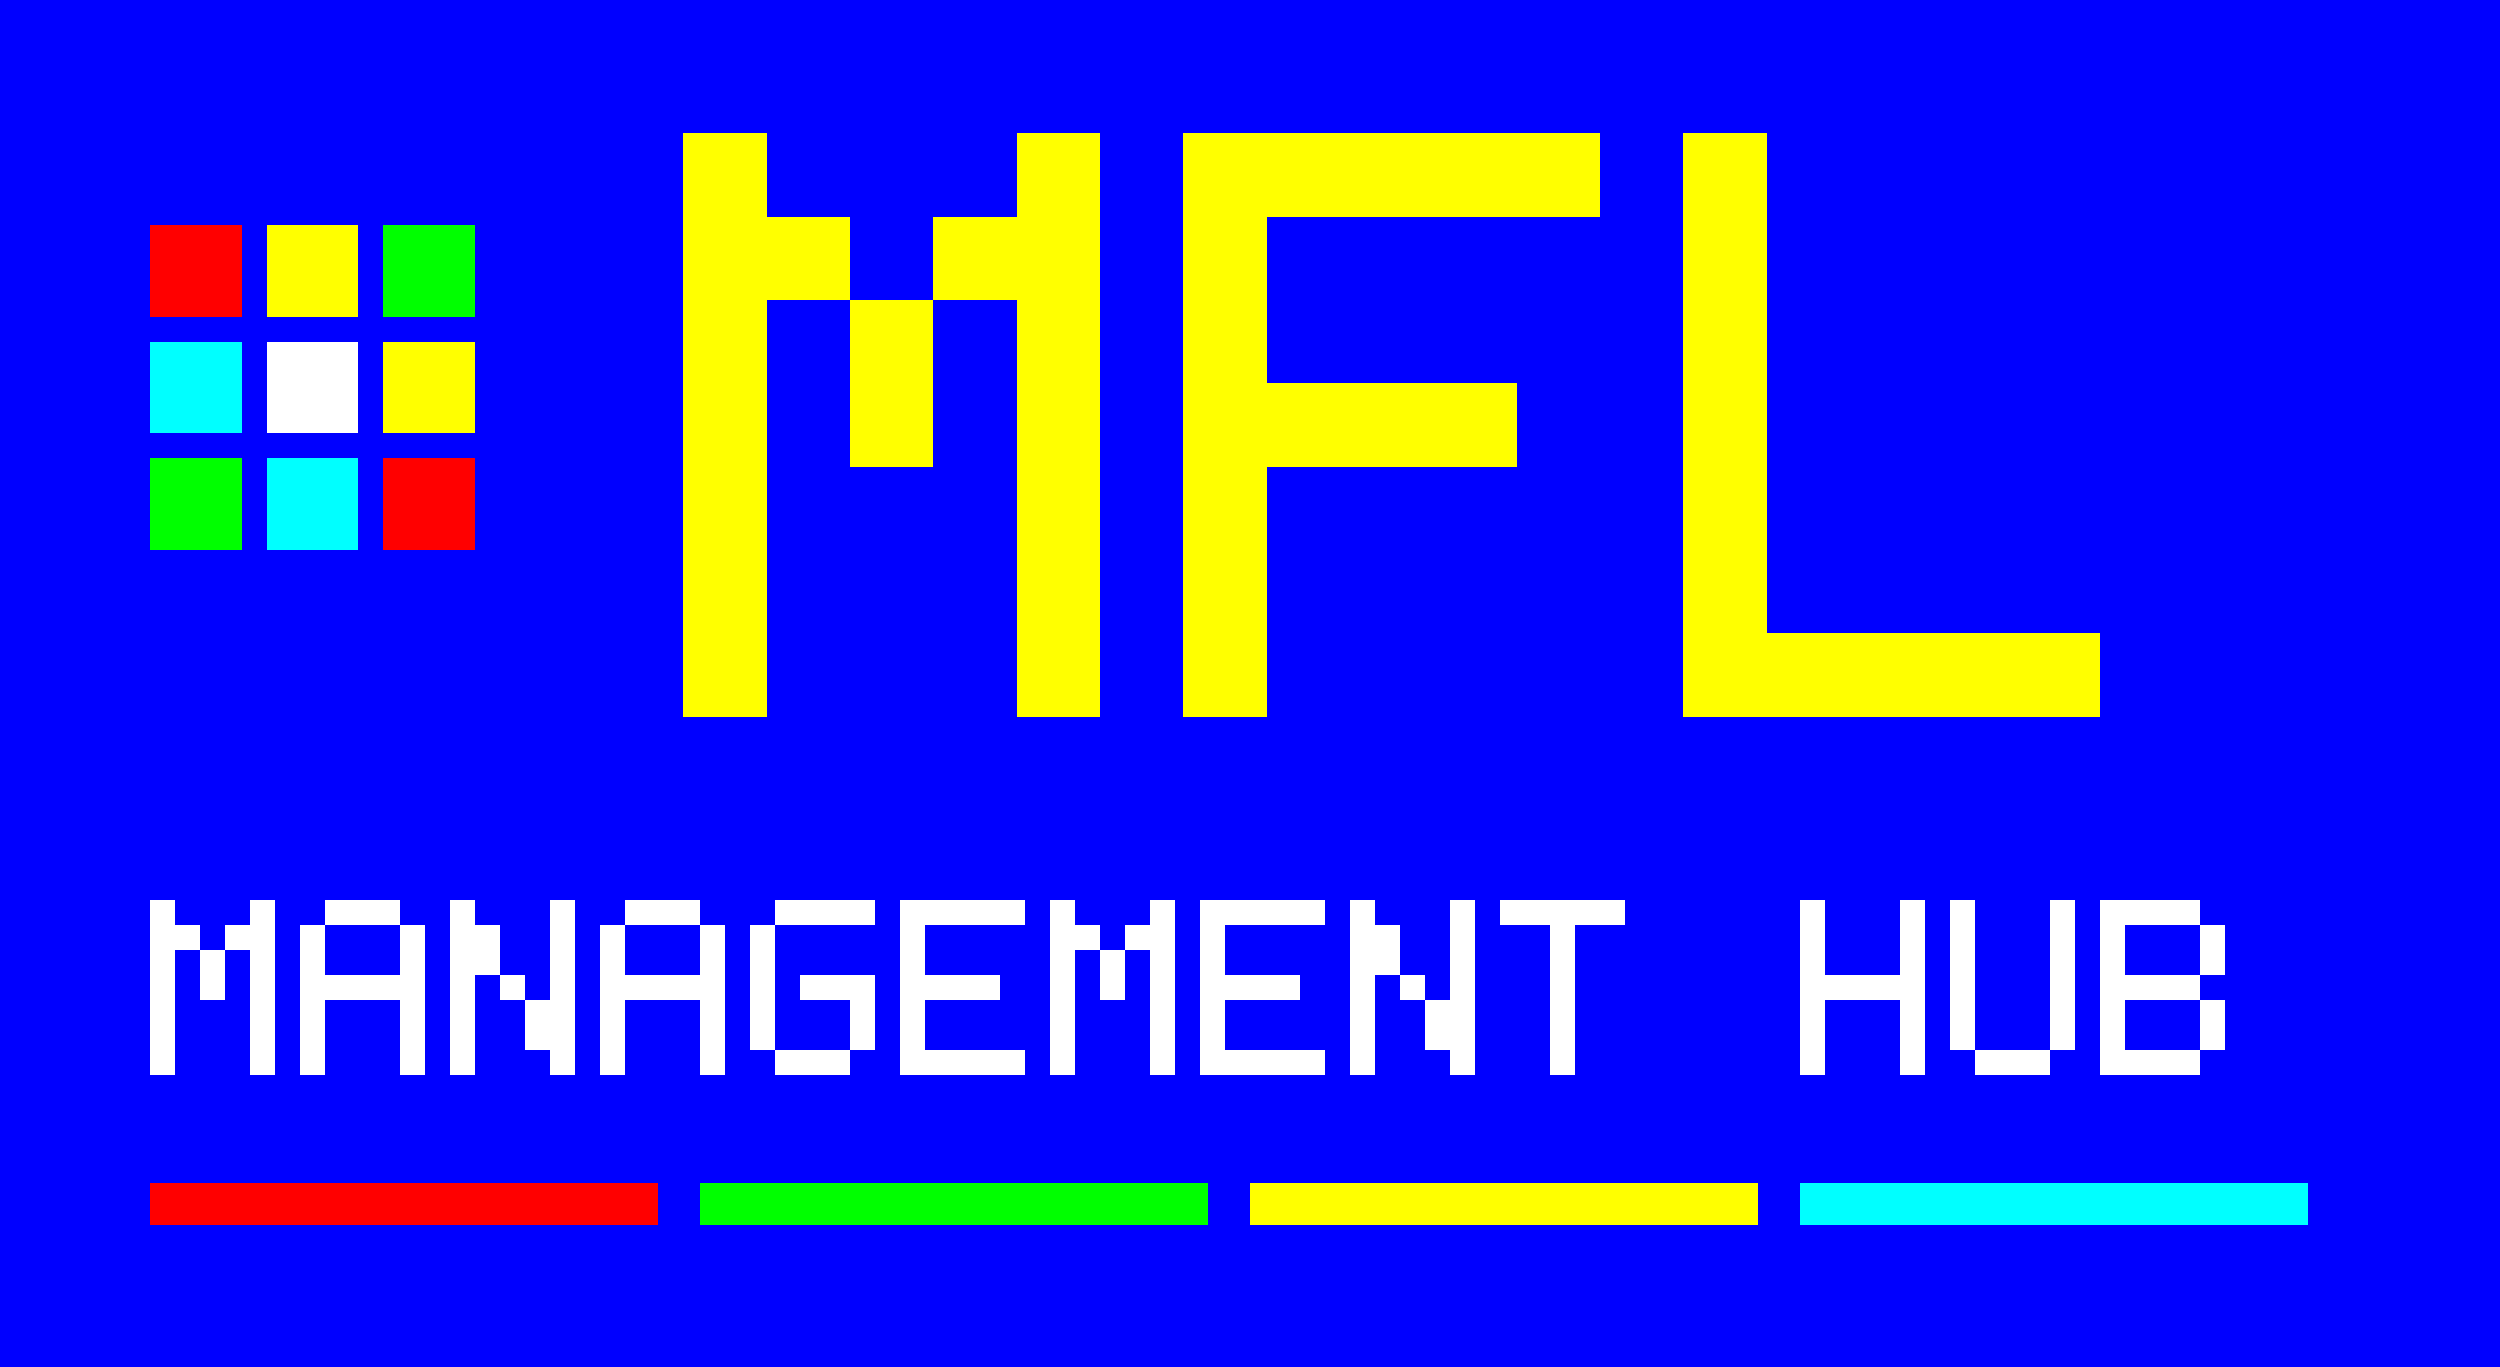
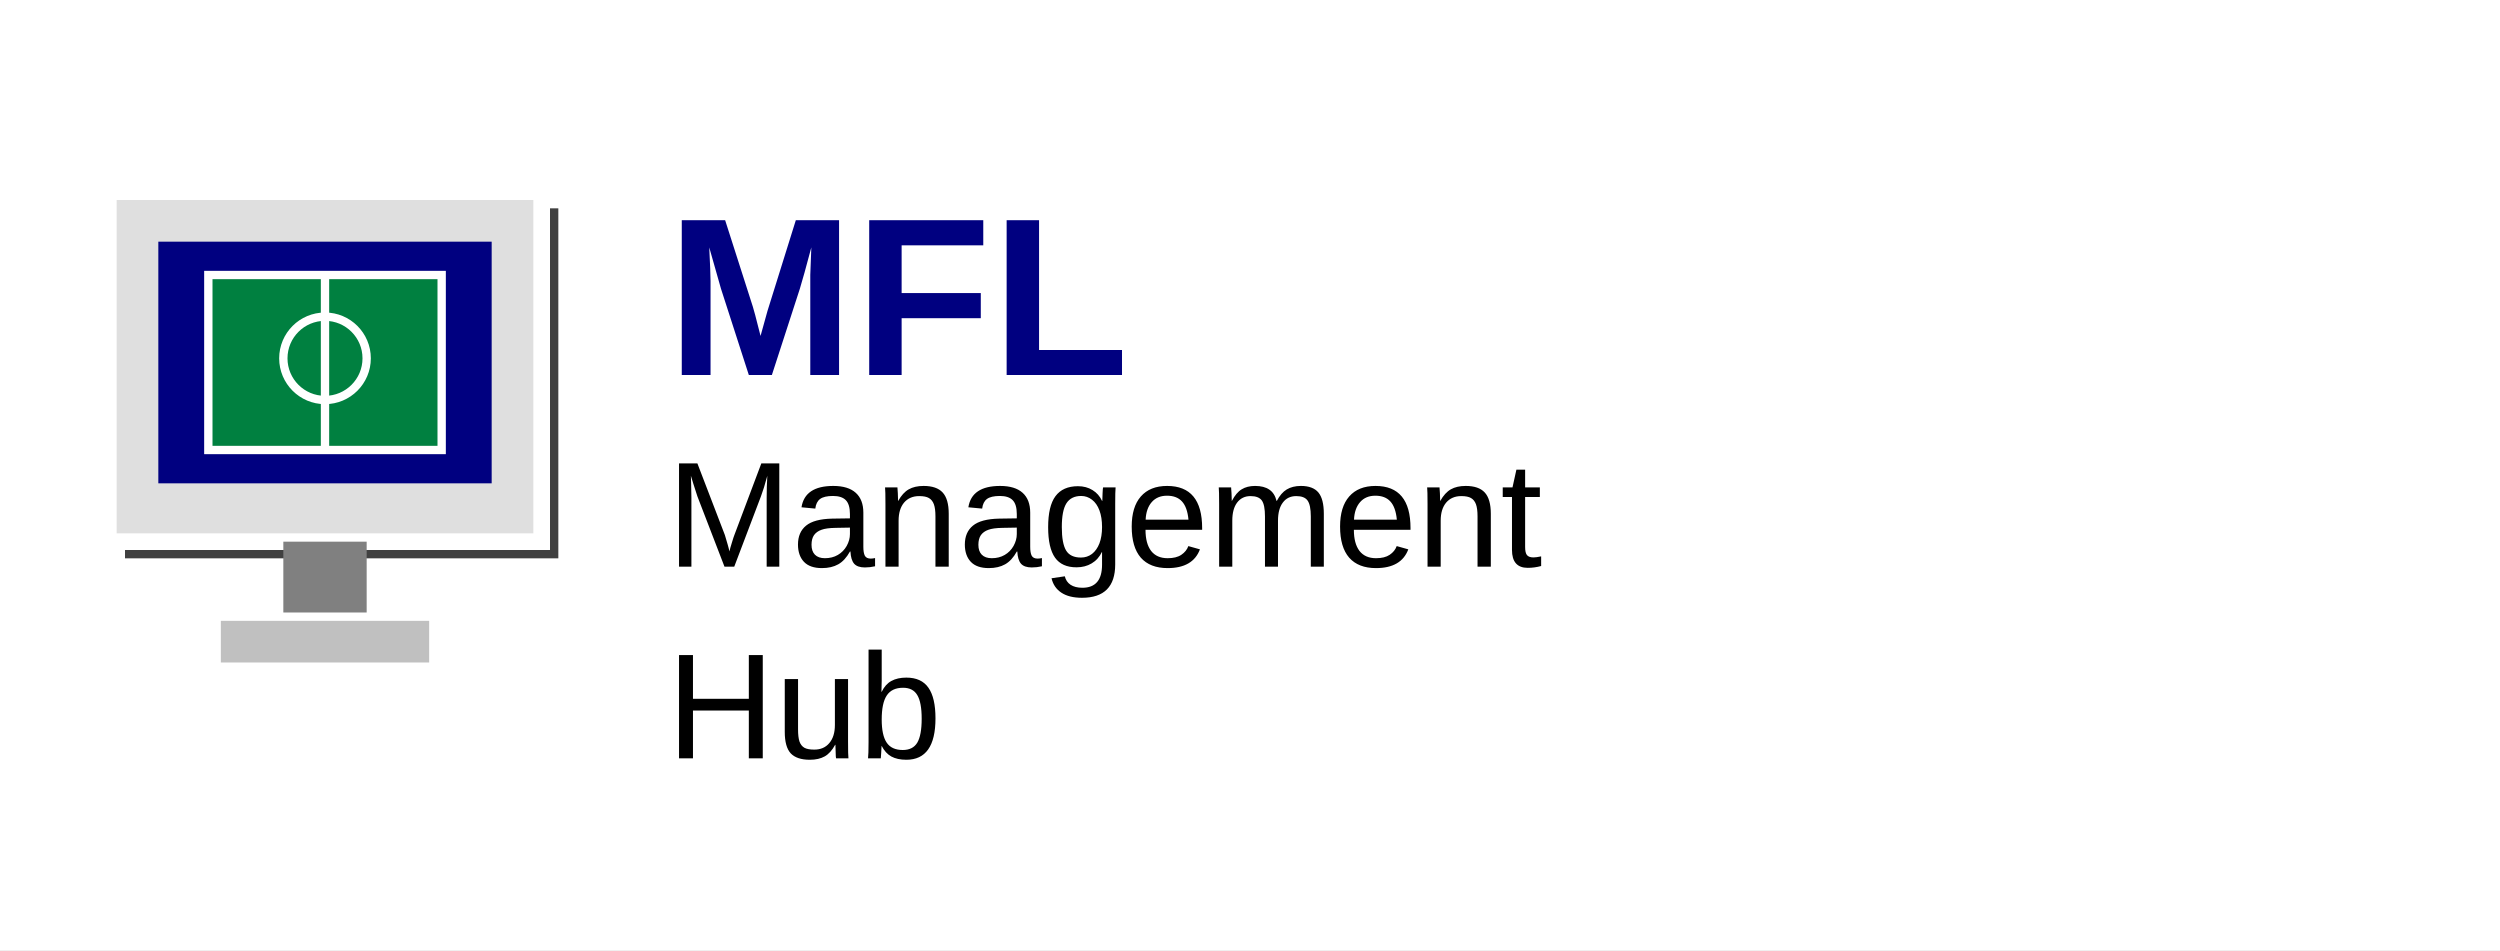
- <svg xmlns="http://www.w3.org/2000/svg" viewBox="0 0 300 164" shape-rendering="crispEdges" role="img" aria-labelledby="logo-title logo-desc">
-   <rect width="300" height="164" fill="#0000ff" />
-   <rect x="18" y="27" width="11" height="11" fill="#ff0000" />
-   <rect x="32" y="27" width="11" height="11" fill="#ffff00" />
-   <rect x="46" y="27" width="11" height="11" fill="#00ff00" />
-   <rect x="18" y="41" width="11" height="11" fill="#00ffff" />
-   <rect x="32" y="41" width="11" height="11" fill="#ffffff" />
-   <rect x="46" y="41" width="11" height="11" fill="#ffff00" />
-   <rect x="18" y="55" width="11" height="11" fill="#00ff00" />
-   <rect x="32" y="55" width="11" height="11" fill="#00ffff" />
-   <rect x="46" y="55" width="11" height="11" fill="#ff0000" />
-   <g fill="#ffff00">
-     <rect x="82" y="16" width="10" height="10" />
-     <rect x="122" y="16" width="10" height="10" />
-     <rect x="82" y="26" width="10" height="10" />
-     <rect x="92" y="26" width="10" height="10" />
-     <rect x="112" y="26" width="10" height="10" />
-     <rect x="122" y="26" width="10" height="10" />
-     <rect x="82" y="36" width="10" height="10" />
-     <rect x="102" y="36" width="10" height="10" />
-     <rect x="122" y="36" width="10" height="10" />
-     <rect x="82" y="46" width="10" height="10" />
-     <rect x="102" y="46" width="10" height="10" />
-     <rect x="122" y="46" width="10" height="10" />
-     <rect x="82" y="56" width="10" height="10" />
-     <rect x="122" y="56" width="10" height="10" />
-     <rect x="82" y="66" width="10" height="10" />
-     <rect x="122" y="66" width="10" height="10" />
-     <rect x="82" y="76" width="10" height="10" />
-     <rect x="122" y="76" width="10" height="10" />
-     <rect x="142" y="16" width="10" height="10" />
-     <rect x="152" y="16" width="10" height="10" />
-     <rect x="162" y="16" width="10" height="10" />
-     <rect x="172" y="16" width="10" height="10" />
-     <rect x="182" y="16" width="10" height="10" />
-     <rect x="142" y="26" width="10" height="10" />
-     <rect x="142" y="36" width="10" height="10" />
-     <rect x="142" y="46" width="10" height="10" />
-     <rect x="152" y="46" width="10" height="10" />
-     <rect x="162" y="46" width="10" height="10" />
-     <rect x="172" y="46" width="10" height="10" />
-     <rect x="142" y="56" width="10" height="10" />
-     <rect x="142" y="66" width="10" height="10" />
-     <rect x="142" y="76" width="10" height="10" />
-     <rect x="202" y="16" width="10" height="10" />
-     <rect x="202" y="26" width="10" height="10" />
-     <rect x="202" y="36" width="10" height="10" />
-     <rect x="202" y="46" width="10" height="10" />
-     <rect x="202" y="56" width="10" height="10" />
-     <rect x="202" y="66" width="10" height="10" />
-     <rect x="202" y="76" width="10" height="10" />
-     <rect x="212" y="76" width="10" height="10" />
-     <rect x="222" y="76" width="10" height="10" />
-     <rect x="232" y="76" width="10" height="10" />
-     <rect x="242" y="76" width="10" height="10" />
+ <svg xmlns="http://www.w3.org/2000/svg" viewBox="0 0 300 114" role="img" aria-label="MFL Management Hub">
+   <rect width="300" height="114" fill="white" />
+   <g font-family="Tahoma,Arial,sans-serif">
+     <g transform="translate(9 21) scale(1)">
+       <path fill="#404040" d="M6 4h52v42H6z" />
+       <path fill="#dfdfdf" stroke="#fff" stroke-width="2" d="M4 2h52v42H4z" />
+       <path fill="#000080" d="M10 8h40v29H10z" />
+       <path fill="#008040" stroke="white" d="M16 12h28v21H16z" />
+       <path stroke="white" d="M30 12v21" />
+       <circle cx="30" cy="22" r="5" fill="none" stroke="white" />
+       <path fill="#808080" d="M25 44h10v9H25z" />
+       <path fill="#c0c0c0" stroke="#fff" d="M17 53h26v6H17z" />
+     </g>
+     <text x="80" y="45" font-size="27" font-weight="bold" fill="#000080">MFL</text>
+     <text x="80" y="68" font-size="18" fill="#000">Management</text>
+     <text x="80" y="91" font-size="18" fill="#000">Hub</text>
  </g>
-   <g fill="#ffffff">
-     <rect x="18" y="108" width="3" height="3" />
-     <rect x="30" y="108" width="3" height="3" />
-     <rect x="18" y="111" width="3" height="3" />
-     <rect x="21" y="111" width="3" height="3" />
-     <rect x="27" y="111" width="3" height="3" />
-     <rect x="30" y="111" width="3" height="3" />
-     <rect x="18" y="114" width="3" height="3" />
-     <rect x="24" y="114" width="3" height="3" />
-     <rect x="30" y="114" width="3" height="3" />
-     <rect x="18" y="117" width="3" height="3" />
-     <rect x="24" y="117" width="3" height="3" />
-     <rect x="30" y="117" width="3" height="3" />
-     <rect x="18" y="120" width="3" height="3" />
-     <rect x="30" y="120" width="3" height="3" />
-     <rect x="18" y="123" width="3" height="3" />
-     <rect x="30" y="123" width="3" height="3" />
-     <rect x="18" y="126" width="3" height="3" />
-     <rect x="30" y="126" width="3" height="3" />
-     <rect x="39" y="108" width="3" height="3" />
-     <rect x="42" y="108" width="3" height="3" />
-     <rect x="45" y="108" width="3" height="3" />
-     <rect x="36" y="111" width="3" height="3" />
-     <rect x="48" y="111" width="3" height="3" />
-     <rect x="36" y="114" width="3" height="3" />
-     <rect x="48" y="114" width="3" height="3" />
-     <rect x="36" y="117" width="3" height="3" />
-     <rect x="39" y="117" width="3" height="3" />
-     <rect x="42" y="117" width="3" height="3" />
-     <rect x="45" y="117" width="3" height="3" />
-     <rect x="48" y="117" width="3" height="3" />
-     <rect x="36" y="120" width="3" height="3" />
-     <rect x="48" y="120" width="3" height="3" />
-     <rect x="36" y="123" width="3" height="3" />
-     <rect x="48" y="123" width="3" height="3" />
-     <rect x="36" y="126" width="3" height="3" />
-     <rect x="48" y="126" width="3" height="3" />
-     <rect x="54" y="108" width="3" height="3" />
-     <rect x="66" y="108" width="3" height="3" />
-     <rect x="54" y="111" width="3" height="3" />
-     <rect x="57" y="111" width="3" height="3" />
-     <rect x="66" y="111" width="3" height="3" />
-     <rect x="54" y="114" width="3" height="3" />
-     <rect x="57" y="114" width="3" height="3" />
-     <rect x="66" y="114" width="3" height="3" />
-     <rect x="54" y="117" width="3" height="3" />
-     <rect x="60" y="117" width="3" height="3" />
-     <rect x="66" y="117" width="3" height="3" />
-     <rect x="54" y="120" width="3" height="3" />
-     <rect x="63" y="120" width="3" height="3" />
-     <rect x="66" y="120" width="3" height="3" />
-     <rect x="54" y="123" width="3" height="3" />
-     <rect x="63" y="123" width="3" height="3" />
-     <rect x="66" y="123" width="3" height="3" />
-     <rect x="54" y="126" width="3" height="3" />
-     <rect x="66" y="126" width="3" height="3" />
-     <rect x="75" y="108" width="3" height="3" />
-     <rect x="78" y="108" width="3" height="3" />
-     <rect x="81" y="108" width="3" height="3" />
-     <rect x="72" y="111" width="3" height="3" />
-     <rect x="84" y="111" width="3" height="3" />
-     <rect x="72" y="114" width="3" height="3" />
-     <rect x="84" y="114" width="3" height="3" />
-     <rect x="72" y="117" width="3" height="3" />
-     <rect x="75" y="117" width="3" height="3" />
-     <rect x="78" y="117" width="3" height="3" />
-     <rect x="81" y="117" width="3" height="3" />
-     <rect x="84" y="117" width="3" height="3" />
-     <rect x="72" y="120" width="3" height="3" />
-     <rect x="84" y="120" width="3" height="3" />
-     <rect x="72" y="123" width="3" height="3" />
-     <rect x="84" y="123" width="3" height="3" />
-     <rect x="72" y="126" width="3" height="3" />
-     <rect x="84" y="126" width="3" height="3" />
-     <rect x="93" y="108" width="3" height="3" />
-     <rect x="96" y="108" width="3" height="3" />
-     <rect x="99" y="108" width="3" height="3" />
-     <rect x="102" y="108" width="3" height="3" />
-     <rect x="90" y="111" width="3" height="3" />
-     <rect x="90" y="114" width="3" height="3" />
-     <rect x="90" y="117" width="3" height="3" />
-     <rect x="96" y="117" width="3" height="3" />
-     <rect x="99" y="117" width="3" height="3" />
-     <rect x="102" y="117" width="3" height="3" />
-     <rect x="90" y="120" width="3" height="3" />
-     <rect x="102" y="120" width="3" height="3" />
-     <rect x="90" y="123" width="3" height="3" />
-     <rect x="102" y="123" width="3" height="3" />
-     <rect x="93" y="126" width="3" height="3" />
-     <rect x="96" y="126" width="3" height="3" />
-     <rect x="99" y="126" width="3" height="3" />
-     <rect x="108" y="108" width="3" height="3" />
-     <rect x="111" y="108" width="3" height="3" />
-     <rect x="114" y="108" width="3" height="3" />
-     <rect x="117" y="108" width="3" height="3" />
-     <rect x="120" y="108" width="3" height="3" />
-     <rect x="108" y="111" width="3" height="3" />
-     <rect x="108" y="114" width="3" height="3" />
-     <rect x="108" y="117" width="3" height="3" />
-     <rect x="111" y="117" width="3" height="3" />
-     <rect x="114" y="117" width="3" height="3" />
-     <rect x="117" y="117" width="3" height="3" />
-     <rect x="108" y="120" width="3" height="3" />
-     <rect x="108" y="123" width="3" height="3" />
-     <rect x="108" y="126" width="3" height="3" />
-     <rect x="111" y="126" width="3" height="3" />
-     <rect x="114" y="126" width="3" height="3" />
-     <rect x="117" y="126" width="3" height="3" />
-     <rect x="120" y="126" width="3" height="3" />
-     <rect x="126" y="108" width="3" height="3" />
-     <rect x="138" y="108" width="3" height="3" />
-     <rect x="126" y="111" width="3" height="3" />
-     <rect x="129" y="111" width="3" height="3" />
-     <rect x="135" y="111" width="3" height="3" />
-     <rect x="138" y="111" width="3" height="3" />
-     <rect x="126" y="114" width="3" height="3" />
-     <rect x="132" y="114" width="3" height="3" />
-     <rect x="138" y="114" width="3" height="3" />
-     <rect x="126" y="117" width="3" height="3" />
-     <rect x="132" y="117" width="3" height="3" />
-     <rect x="138" y="117" width="3" height="3" />
-     <rect x="126" y="120" width="3" height="3" />
-     <rect x="138" y="120" width="3" height="3" />
-     <rect x="126" y="123" width="3" height="3" />
-     <rect x="138" y="123" width="3" height="3" />
-     <rect x="126" y="126" width="3" height="3" />
-     <rect x="138" y="126" width="3" height="3" />
-     <rect x="144" y="108" width="3" height="3" />
-     <rect x="147" y="108" width="3" height="3" />
-     <rect x="150" y="108" width="3" height="3" />
-     <rect x="153" y="108" width="3" height="3" />
-     <rect x="156" y="108" width="3" height="3" />
-     <rect x="144" y="111" width="3" height="3" />
-     <rect x="144" y="114" width="3" height="3" />
-     <rect x="144" y="117" width="3" height="3" />
-     <rect x="147" y="117" width="3" height="3" />
-     <rect x="150" y="117" width="3" height="3" />
-     <rect x="153" y="117" width="3" height="3" />
-     <rect x="144" y="120" width="3" height="3" />
-     <rect x="144" y="123" width="3" height="3" />
-     <rect x="144" y="126" width="3" height="3" />
-     <rect x="147" y="126" width="3" height="3" />
-     <rect x="150" y="126" width="3" height="3" />
-     <rect x="153" y="126" width="3" height="3" />
-     <rect x="156" y="126" width="3" height="3" />
-     <rect x="162" y="108" width="3" height="3" />
-     <rect x="174" y="108" width="3" height="3" />
-     <rect x="162" y="111" width="3" height="3" />
-     <rect x="165" y="111" width="3" height="3" />
-     <rect x="174" y="111" width="3" height="3" />
-     <rect x="162" y="114" width="3" height="3" />
-     <rect x="165" y="114" width="3" height="3" />
-     <rect x="174" y="114" width="3" height="3" />
-     <rect x="162" y="117" width="3" height="3" />
-     <rect x="168" y="117" width="3" height="3" />
-     <rect x="174" y="117" width="3" height="3" />
-     <rect x="162" y="120" width="3" height="3" />
-     <rect x="171" y="120" width="3" height="3" />
-     <rect x="174" y="120" width="3" height="3" />
-     <rect x="162" y="123" width="3" height="3" />
-     <rect x="171" y="123" width="3" height="3" />
-     <rect x="174" y="123" width="3" height="3" />
-     <rect x="162" y="126" width="3" height="3" />
-     <rect x="174" y="126" width="3" height="3" />
-     <rect x="180" y="108" width="3" height="3" />
-     <rect x="183" y="108" width="3" height="3" />
-     <rect x="186" y="108" width="3" height="3" />
-     <rect x="189" y="108" width="3" height="3" />
-     <rect x="192" y="108" width="3" height="3" />
-     <rect x="186" y="111" width="3" height="3" />
-     <rect x="186" y="114" width="3" height="3" />
-     <rect x="186" y="117" width="3" height="3" />
-     <rect x="186" y="120" width="3" height="3" />
-     <rect x="186" y="123" width="3" height="3" />
-     <rect x="186" y="126" width="3" height="3" />
-     <rect x="216" y="108" width="3" height="3" />
-     <rect x="228" y="108" width="3" height="3" />
-     <rect x="216" y="111" width="3" height="3" />
-     <rect x="228" y="111" width="3" height="3" />
-     <rect x="216" y="114" width="3" height="3" />
-     <rect x="228" y="114" width="3" height="3" />
-     <rect x="216" y="117" width="3" height="3" />
-     <rect x="219" y="117" width="3" height="3" />
-     <rect x="222" y="117" width="3" height="3" />
-     <rect x="225" y="117" width="3" height="3" />
-     <rect x="228" y="117" width="3" height="3" />
-     <rect x="216" y="120" width="3" height="3" />
-     <rect x="228" y="120" width="3" height="3" />
-     <rect x="216" y="123" width="3" height="3" />
-     <rect x="228" y="123" width="3" height="3" />
-     <rect x="216" y="126" width="3" height="3" />
-     <rect x="228" y="126" width="3" height="3" />
-     <rect x="234" y="108" width="3" height="3" />
-     <rect x="246" y="108" width="3" height="3" />
-     <rect x="234" y="111" width="3" height="3" />
-     <rect x="246" y="111" width="3" height="3" />
-     <rect x="234" y="114" width="3" height="3" />
-     <rect x="246" y="114" width="3" height="3" />
-     <rect x="234" y="117" width="3" height="3" />
-     <rect x="246" y="117" width="3" height="3" />
-     <rect x="234" y="120" width="3" height="3" />
-     <rect x="246" y="120" width="3" height="3" />
-     <rect x="234" y="123" width="3" height="3" />
-     <rect x="246" y="123" width="3" height="3" />
-     <rect x="237" y="126" width="3" height="3" />
-     <rect x="240" y="126" width="3" height="3" />
-     <rect x="243" y="126" width="3" height="3" />
-     <rect x="252" y="108" width="3" height="3" />
-     <rect x="255" y="108" width="3" height="3" />
-     <rect x="258" y="108" width="3" height="3" />
-     <rect x="261" y="108" width="3" height="3" />
-     <rect x="252" y="111" width="3" height="3" />
-     <rect x="264" y="111" width="3" height="3" />
-     <rect x="252" y="114" width="3" height="3" />
-     <rect x="264" y="114" width="3" height="3" />
-     <rect x="252" y="117" width="3" height="3" />
-     <rect x="255" y="117" width="3" height="3" />
-     <rect x="258" y="117" width="3" height="3" />
-     <rect x="261" y="117" width="3" height="3" />
-     <rect x="252" y="120" width="3" height="3" />
-     <rect x="264" y="120" width="3" height="3" />
-     <rect x="252" y="123" width="3" height="3" />
-     <rect x="264" y="123" width="3" height="3" />
-     <rect x="252" y="126" width="3" height="3" />
-     <rect x="255" y="126" width="3" height="3" />
-     <rect x="258" y="126" width="3" height="3" />
-     <rect x="261" y="126" width="3" height="3" />
-   </g>
-   <rect x="18" y="142" width="61" height="5" fill="#ff0000" />
-   <rect x="84" y="142" width="61" height="5" fill="#00ff00" />
-   <rect x="150" y="142" width="61" height="5" fill="#ffff00" />
-   <rect x="216" y="142" width="61" height="5" fill="#00ffff" />
</svg>
